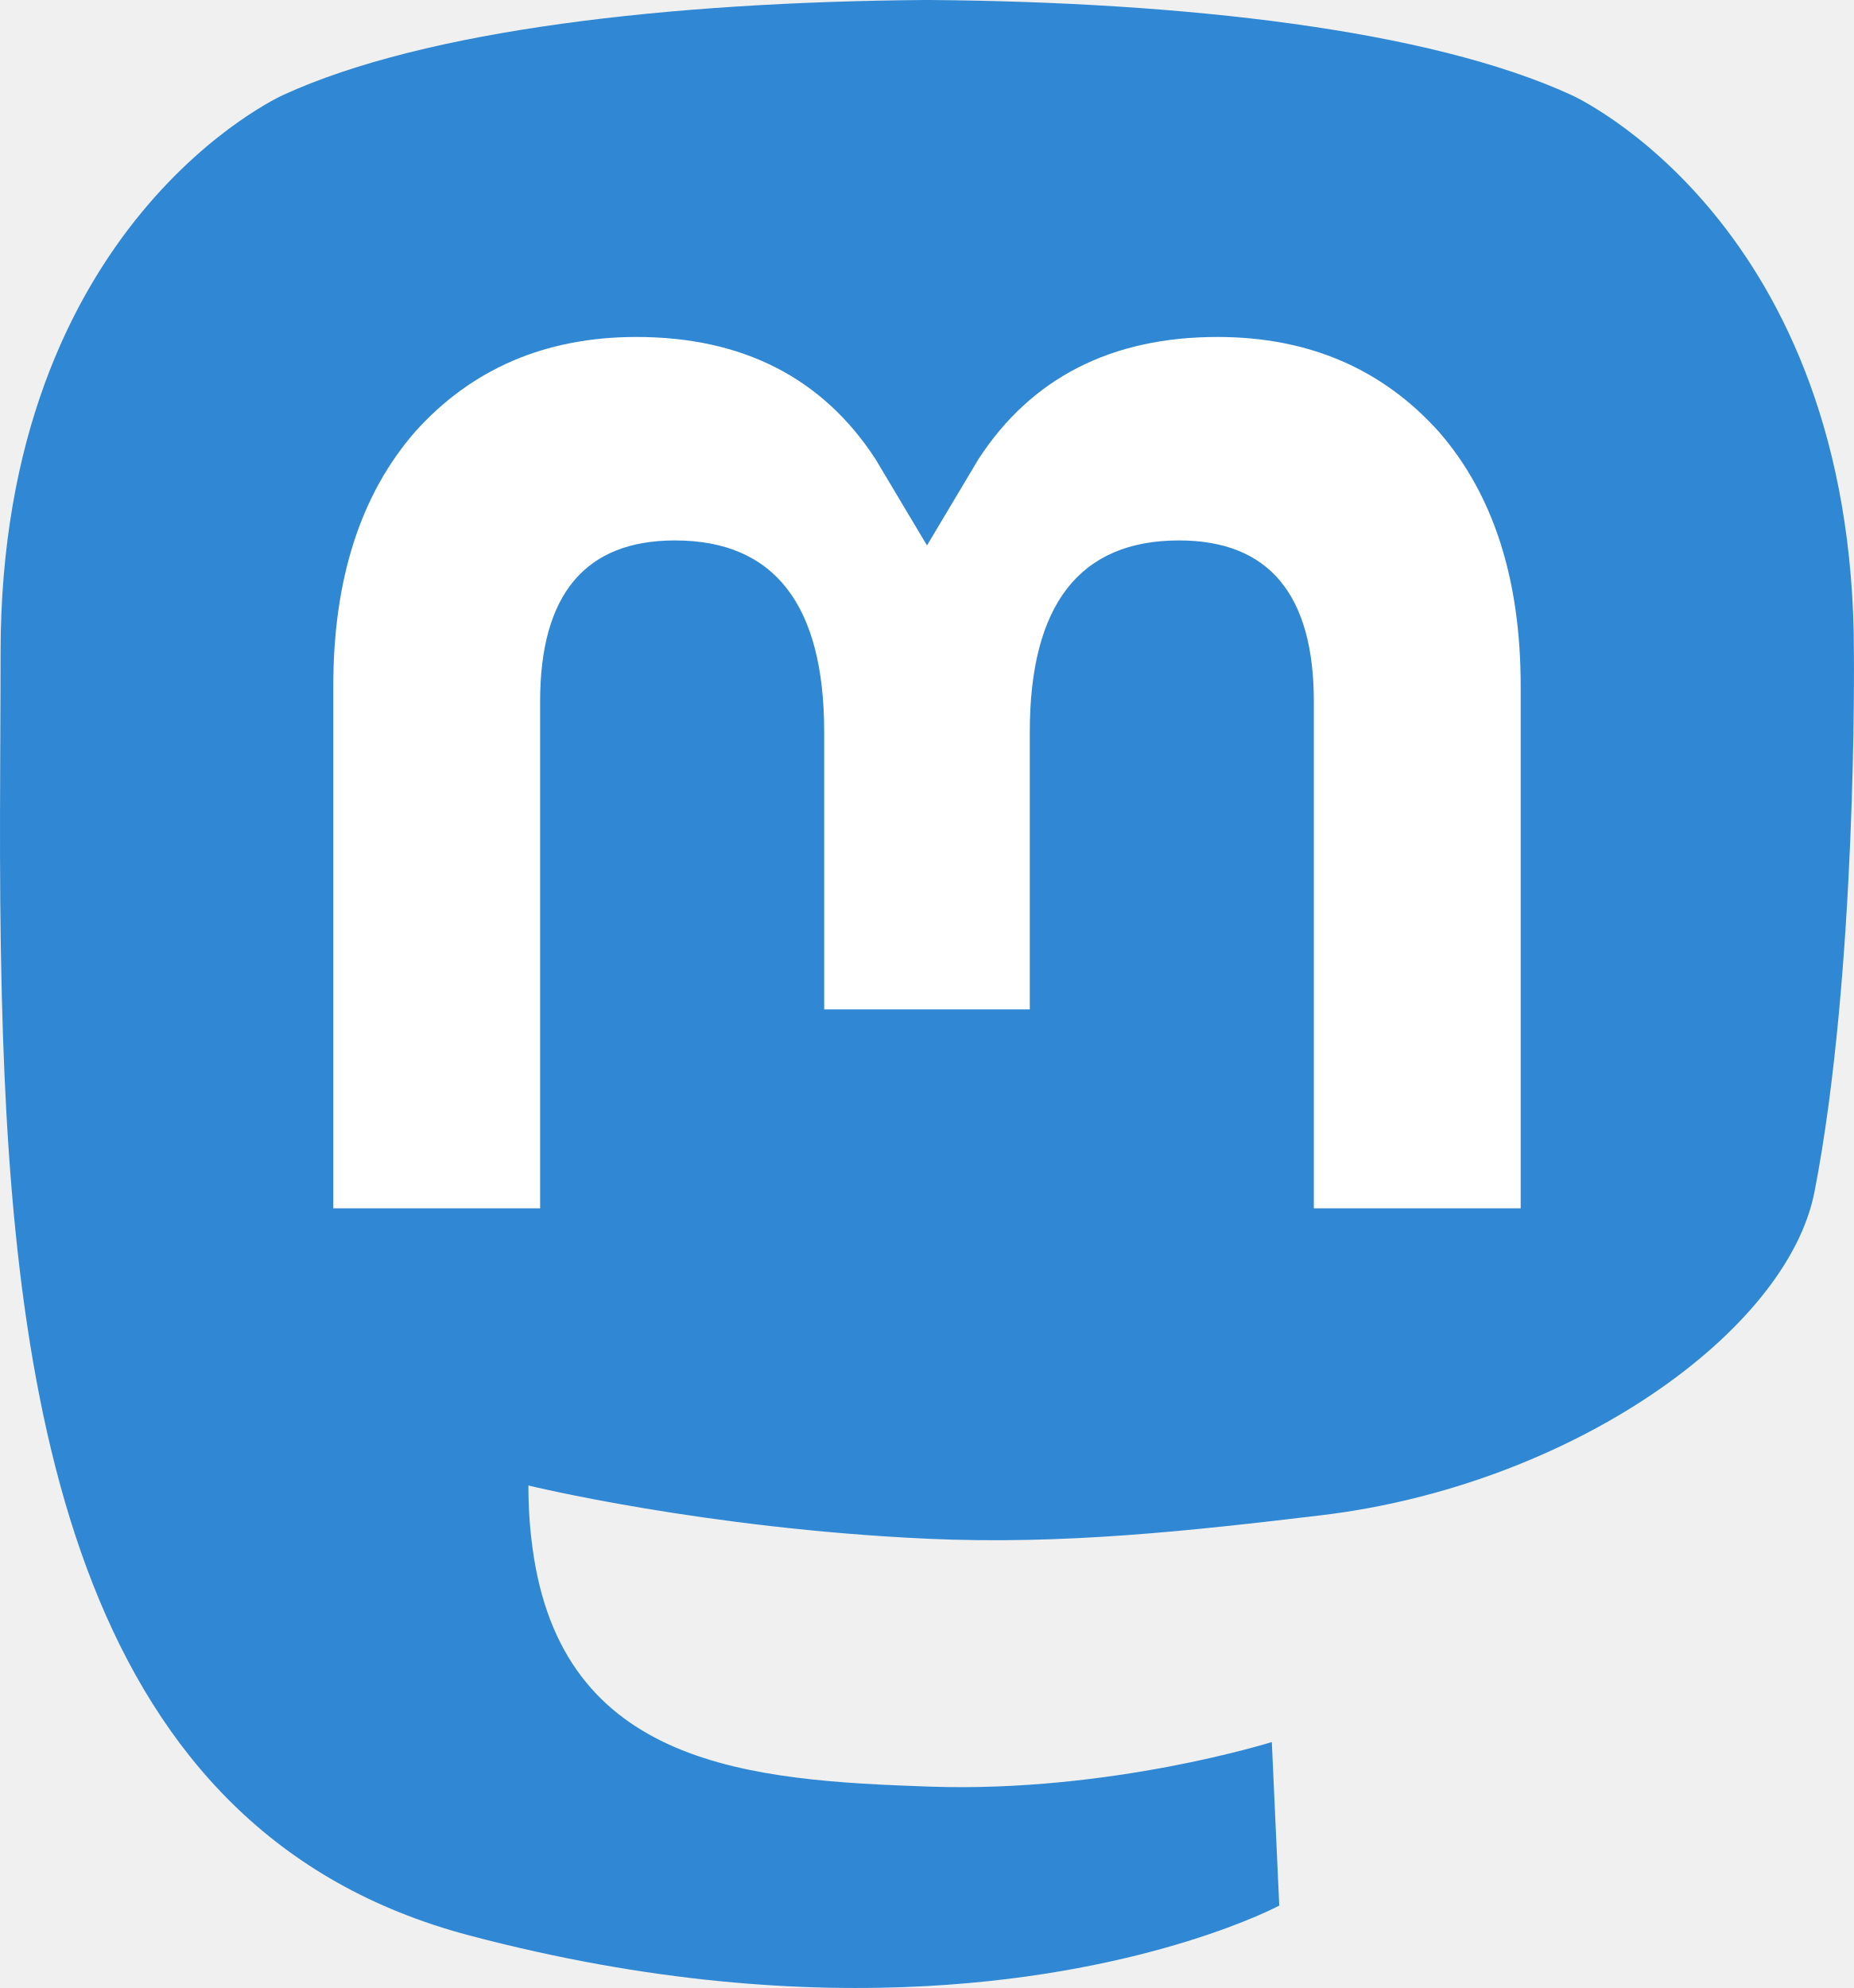
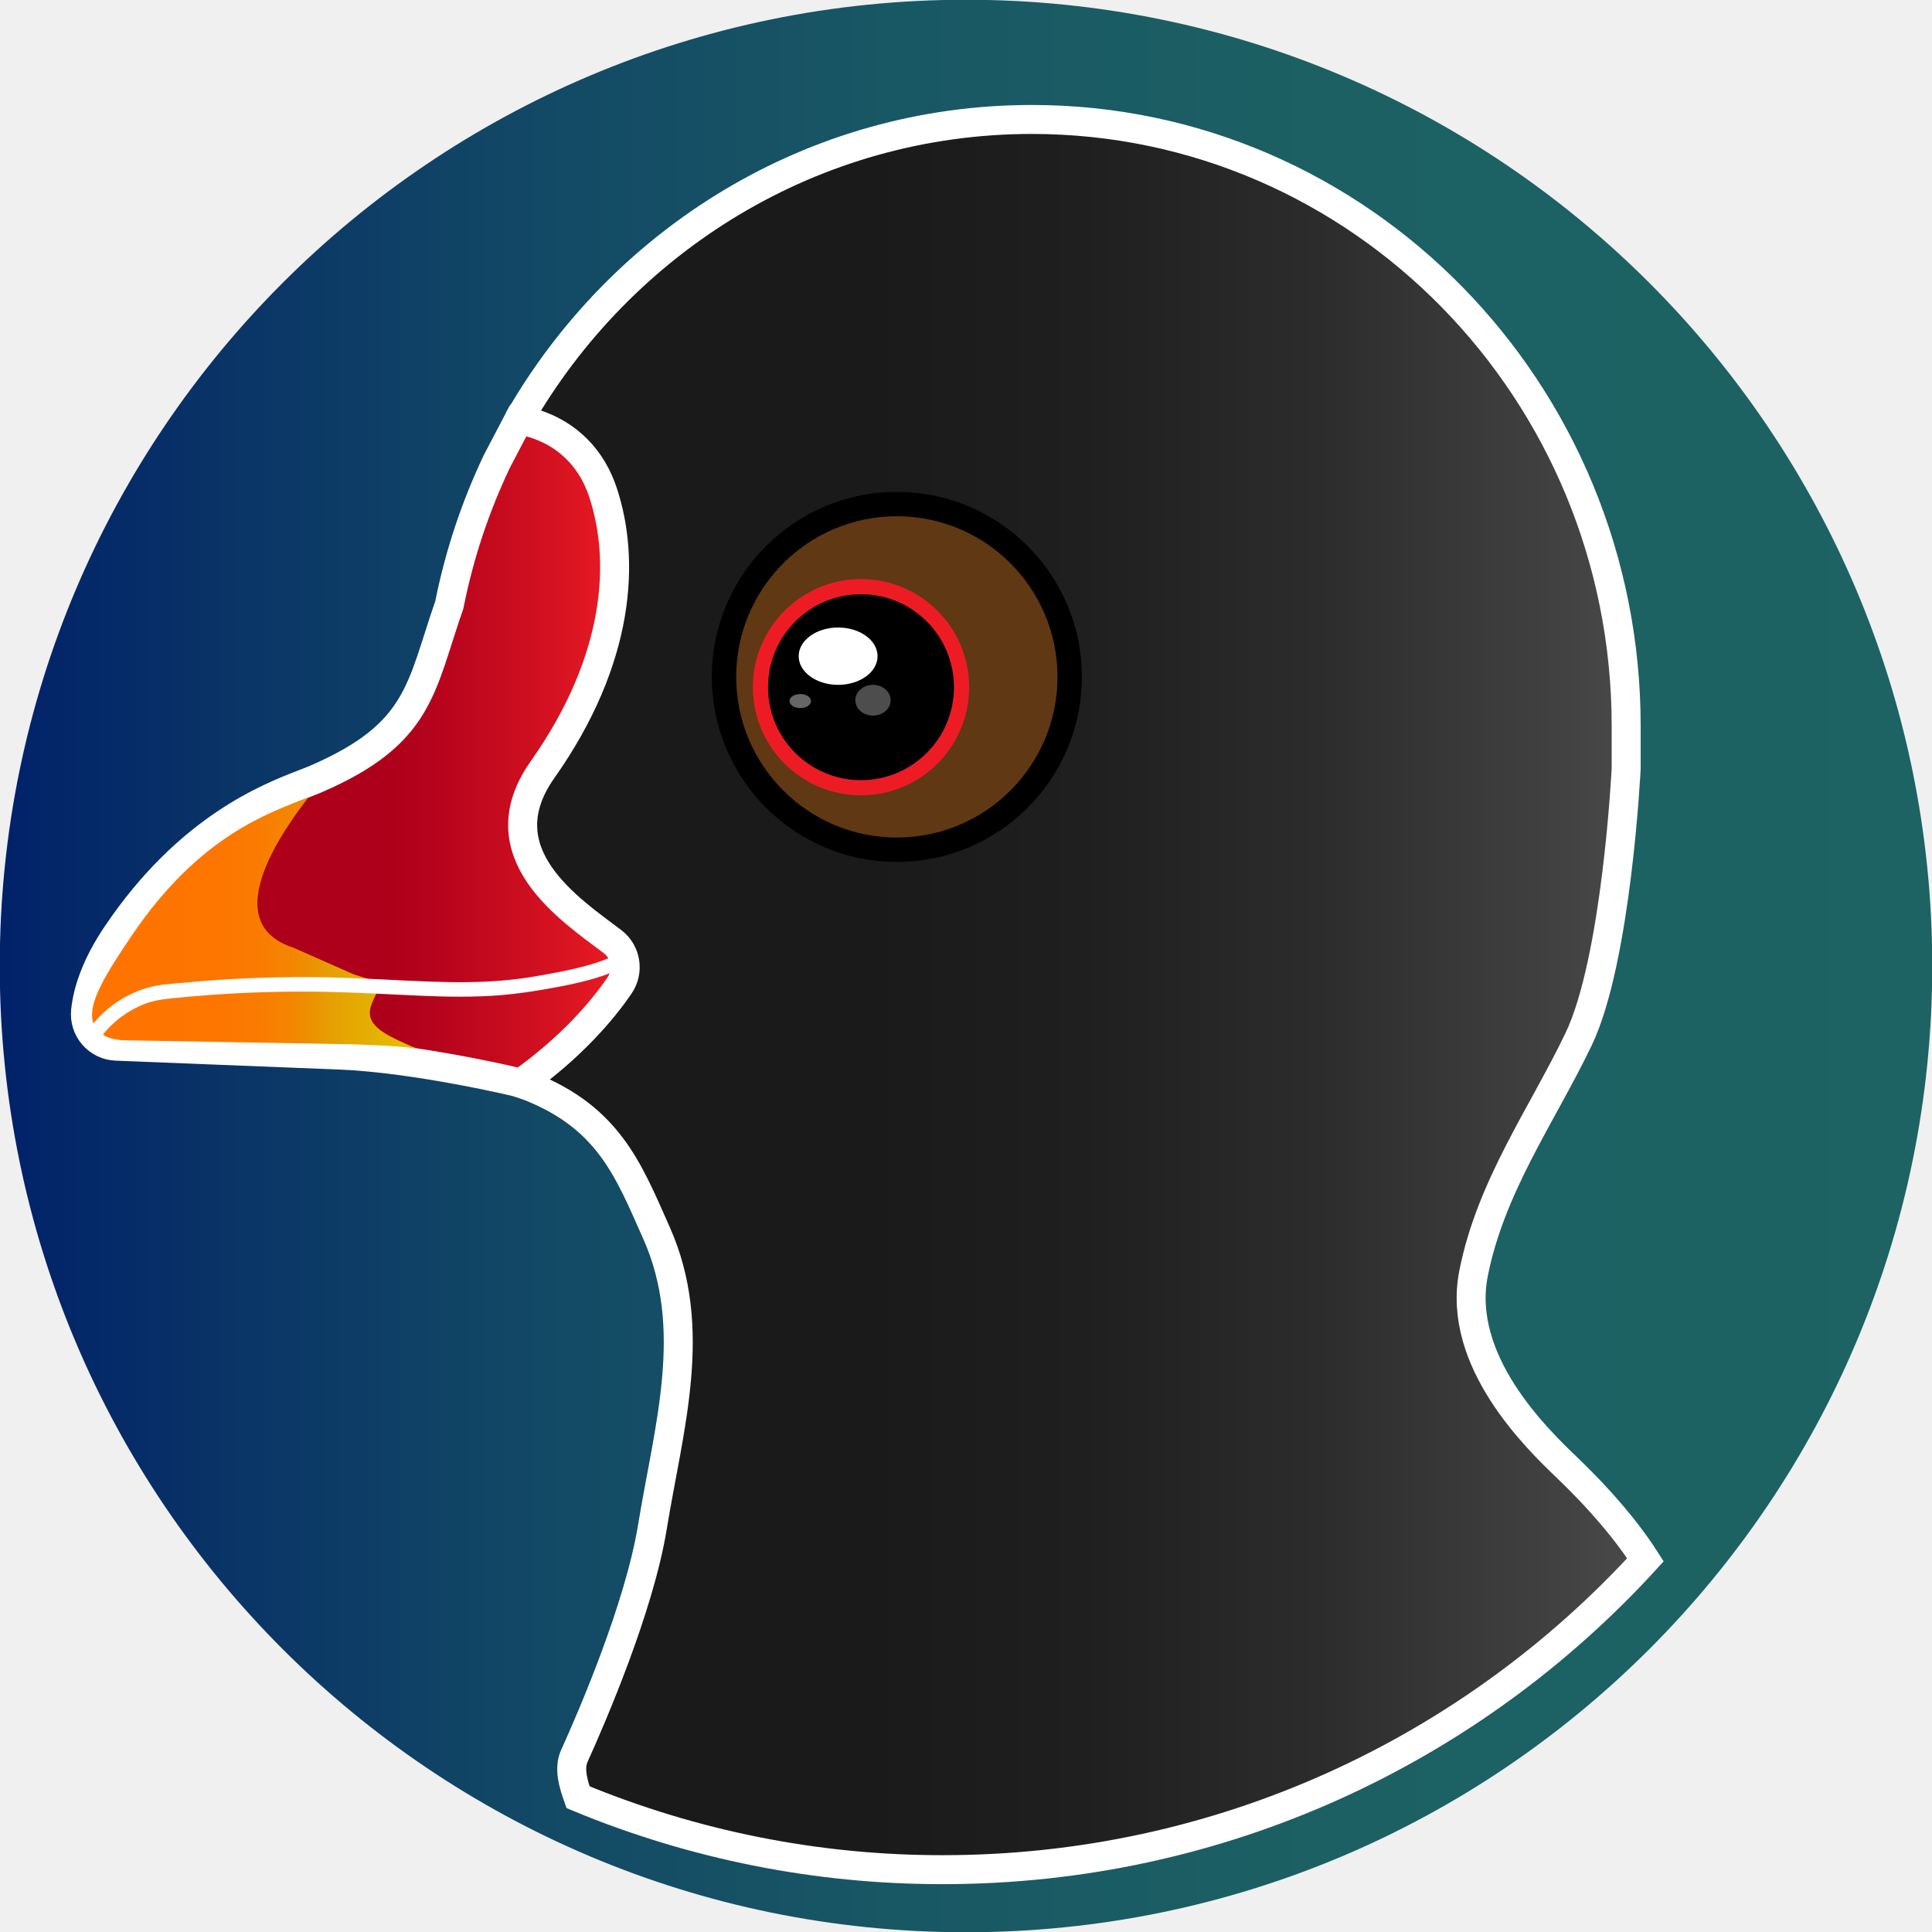
- <svg xmlns="http://www.w3.org/2000/svg" viewBox="0 0 216.414 232.01">
-   <path d="M211.807 139.088c-3.181 16.366-28.492 34.278-57.562 37.749-15.159 1.809-30.084 3.471-45.999 2.741-26.027-1.192-46.565-6.213-46.565-6.213 0 2.534.156 4.946.469 7.202 3.384 25.686 25.47 27.225 46.391 27.942 21.116.723 39.919-5.206 39.919-5.206l.868 19.09s-14.77 7.931-41.081 9.39c-14.509.797-32.524-.365-53.506-5.919C9.232 213.82 1.406 165.311.209 116.091c-.365-14.614-.14-28.394-.14-39.919 0-50.33 32.976-65.082 32.976-65.082C49.672 3.454 78.204.242 107.865 0h.729c29.661.242 58.211 3.454 74.838 11.09 0 0 32.975 14.752 32.975 65.082 0 0 .414 37.134-4.599 62.915" fill="#3088d4" />
-   <path d="M177.51 80.077v60.941h-24.144v-59.15c0-12.469-5.246-18.797-15.74-18.797-11.602 0-17.418 7.508-17.418 22.352v32.376H96.207V85.423c0-14.845-5.816-22.352-17.419-22.352-10.494 0-15.74 6.329-15.74 18.797v59.15H38.905V80.077c0-12.455 3.171-22.352 9.541-29.675 6.569-7.322 15.171-11.076 25.85-11.076 12.355 0 21.711 4.749 27.898 14.248l6.014 10.081 6.015-10.081c6.185-9.499 15.541-14.248 27.898-14.248 10.678 0 19.28 3.754 25.85 11.076 6.369 7.322 9.54 17.22 9.54 29.675" fill="#fff" />
+ <svg xmlns="http://www.w3.org/2000/svg" id="图层_2" data-name="图层 2" viewBox="0 0 2000 2000">
+   <defs>
+     <style>.cls-1{fill:url(#未命名的渐变_715);}.cls-2,.cls-8{stroke:#fff;stroke-miterlimit:10;stroke-width:30px;}.cls-2{fill:url(#未命名的渐变_759);}.cls-3{fill:#603813;}.cls-4{fill:#ed1c24;}.cls-5{fill:#fff;}.cls-6{fill:#666;}.cls-7{fill:#4d4d4d;}.cls-8{fill:url(#未命名的渐变_687);}.cls-9{fill:url(#未命名的渐变_631);}</style>
+     <linearGradient id="未命名的渐变_715" x1="-0.25" y1="1000" x2="2000.25" y2="1000" gradientUnits="userSpaceOnUse">
+       <stop offset="0" stop-color="#012169" />
+       <stop offset="0.11" stop-color="#093367" />
+       <stop offset="0.27" stop-color="#124865" />
+       <stop offset="0.46" stop-color="#185764" />
+       <stop offset="0.68" stop-color="#1c6063" />
+       <stop offset="1" stop-color="#1d6363" />
+     </linearGradient>
+     <linearGradient id="未命名的渐变_759" x1="536.75" y1="1029.56" x2="1703.35" y2="1029.56" gradientUnits="userSpaceOnUse">
+       <stop offset="0.31" stop-color="#1a1a1a" />
+       <stop offset="0.5" stop-color="#1f1f1f" />
+       <stop offset="0.71" stop-color="#2c2c2c" />
+       <stop offset="0.93" stop-color="#424242" />
+       <stop offset="1" stop-color="#4b4b4b" />
+     </linearGradient>
+     <linearGradient id="未命名的渐变_687" x1="88.4" y1="778.07" x2="647.22" y2="778.07" gradientUnits="userSpaceOnUse">
+       <stop offset="0.56" stop-color="#ae001b" />
+       <stop offset="0.66" stop-color="#b7041c" />
+       <stop offset="0.83" stop-color="#cf0f20" />
+       <stop offset="1" stop-color="#ed1c24" />
+     </linearGradient>
+     <linearGradient id="未命名的渐变_631" x1="95.27" y1="955.48" x2="433.55" y2="955.48" gradientUnits="userSpaceOnUse">
+       <stop offset="0" stop-color="#ff7300" />
+       <stop offset="0.38" stop-color="#fe7500" />
+       <stop offset="0.52" stop-color="#fa7c01" />
+       <stop offset="0.62" stop-color="#f38701" />
+       <stop offset="0.7" stop-color="#e99803" />
+       <stop offset="0.72" stop-color="#e59e03" />
+       <stop offset="0.91" stop-color="#e5b701" />
+       <stop offset="1" stop-color="#e5c500" />
+     </linearGradient>
+   </defs>
+   <circle class="cls-1" cx="1000" cy="1000" r="1000.25" />
+   <path class="cls-2" d="M539.14,1121.3c89.94,32.29,110.59,88,140.44,155,44.25,99.39,12.64,201.28-4.22,304.5-13.65,83.58-62.66,196.9-80.82,237-5.88,13-1,29,3.87,42.67a981.85,981.85,0,0,0,377.61,75c288.06,0,547.22-123.65,727.33-320.77-19.15-29.85-46.07-61.83-81.75-96-30.88-29.6-113.93-109.89-96.23-200.2s71.15-164.23,108.73-242.57c39.61-82.58,49.31-280.4,49.31-280.4V751.58c0-346.79-275.47-627.92-615.28-627.92-226.61,0-424.61,125-531.38,311.19" />
+   <circle cx="928.42" cy="700.72" r="191.53" />
+   <circle class="cls-3" cx="928.42" cy="700.72" r="166.31" />
+   <circle class="cls-4" cx="891.31" cy="711.38" r="111.95" />
+   <circle cx="891.31" cy="711.38" r="96.24" />
+   <ellipse class="cls-5" cx="867.62" cy="679.28" rx="40.83" ry="29.68" />
+   <ellipse class="cls-6" cx="828.43" cy="725.73" rx="11.12" ry="7.29" />
+   <ellipse class="cls-7" cx="903.71" cy="724.88" rx="18.27" ry="15.92" />
+   <path class="cls-8" d="M315.57,811c4.57-1.77,8.48-3.29,11.65-4.66,108.41-47,107.93-94.29,137.92-180.2h0a632.51,632.51,0,0,1,49.34-148.76l22.27-42.5s64.33,5.5,87.37,74.61,18.85,172-62.45,287.19C500.43,883.4,591,942.06,634,974.69a33.33,33.33,0,0,1,7.44,45.31c-17.28,25.49-50.07,64.34-102.31,101.3-2.59-.93-108-25.93-187.43-29.09L120.22,1083a33.09,33.09,0,0,1-31.64-36.44c2-19.39,10-46.33,32.61-79.73C195.2,857.42,277.76,825.6,315.57,811Z" />
+   <path class="cls-9" d="M394,1019.48c1-2.27-25.18-9.93-27.55-10.69L303.64,981c-82.77-26.79-4.3-129.23,15.63-155.63C279.53,841.28,207.06,864,136.33,968.58c-22.59,33.4-38.85,59.22-40.88,78.61-2,19,12.77,28.9,31.84,29.65l238.5,4.22c21.42.85,44.21,1.46,67.76,4.52-3.75-.49-7.68-2.26-22.13-9C369.28,1056.79,383.26,1043.12,394,1019.48Z" />
+   <path class="cls-5" d="M103.48,1076c.94-1.63,2-3.22,3-4.75l1-1.34c.78-1.05-1.12,1.33.3-.38.76-.91,1.51-1.83,2.3-2.72a98.19,98.19,0,0,1,10.54-10.26,108.52,108.52,0,0,1,26.23-16.16c10.3-4.42,21.27-6,32.48-7.1q18.76-1.87,37.59-3.27,62.29-4.59,124.81-3.2c31.57.72,63.08,2.68,94.63,4,27.75,1.18,55.56,1.61,83.26-.74,15.68-1.32,31.22-3.63,46.71-6.37,22.85-4.05,45.93-8.55,67.54-17.24a165.25,165.25,0,0,0,16-7.32c3.57-1.9,4.67-6.87,2.69-10.26a7.64,7.64,0,0,0-10.27-2.69c-20,10.62-43,16-65.5,20.38-9.79,1.91-19.62,3.69-29.48,5.22q-2.61.4-5.23.78l-2.88.4-1.45.19q-5.38.69-10.79,1.23c-27.74,2.82-55.62,2.75-83.45,1.71-31.11-1.17-62.18-3.2-93.31-4.08q-61.35-1.72-122.65,2.24-18.62,1.23-37.19,3c-12.51,1.15-25.43,1.69-37.55,5.2-20.66,6-40.59,18.64-54.47,35.12a75.14,75.14,0,0,0-7.81,10.87,7.5,7.5,0,0,0,13,7.57Z" />
</svg>
